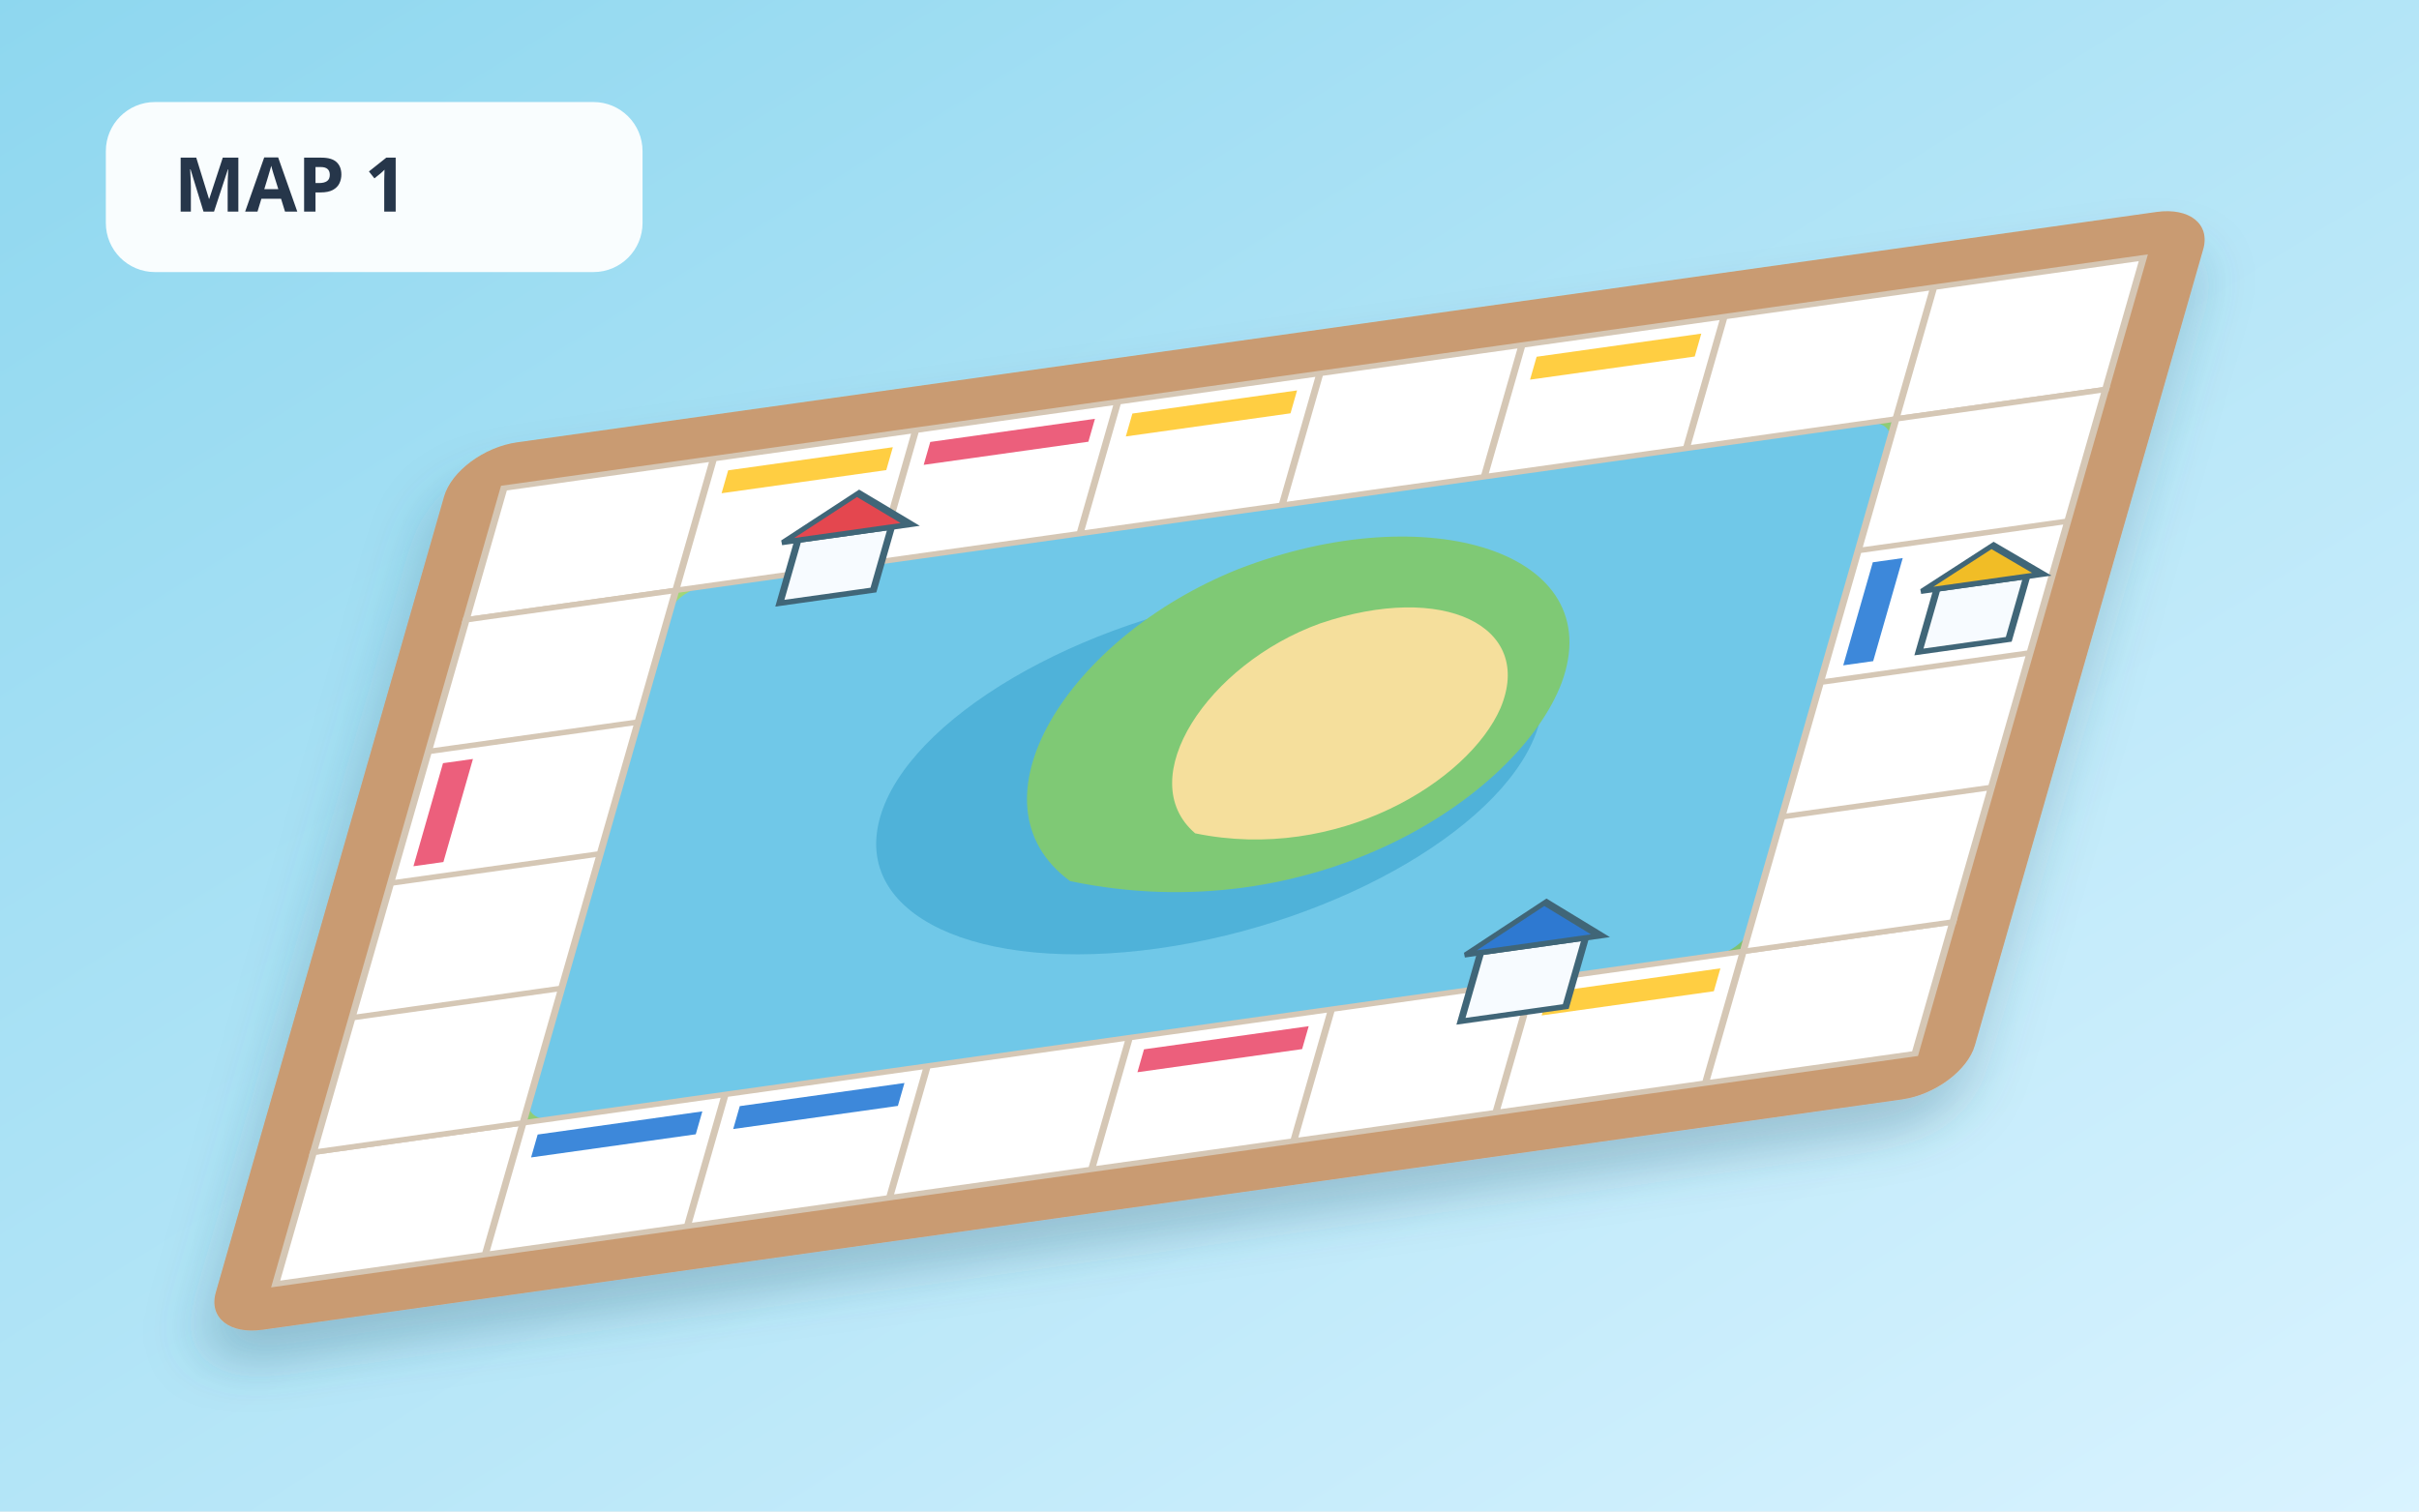
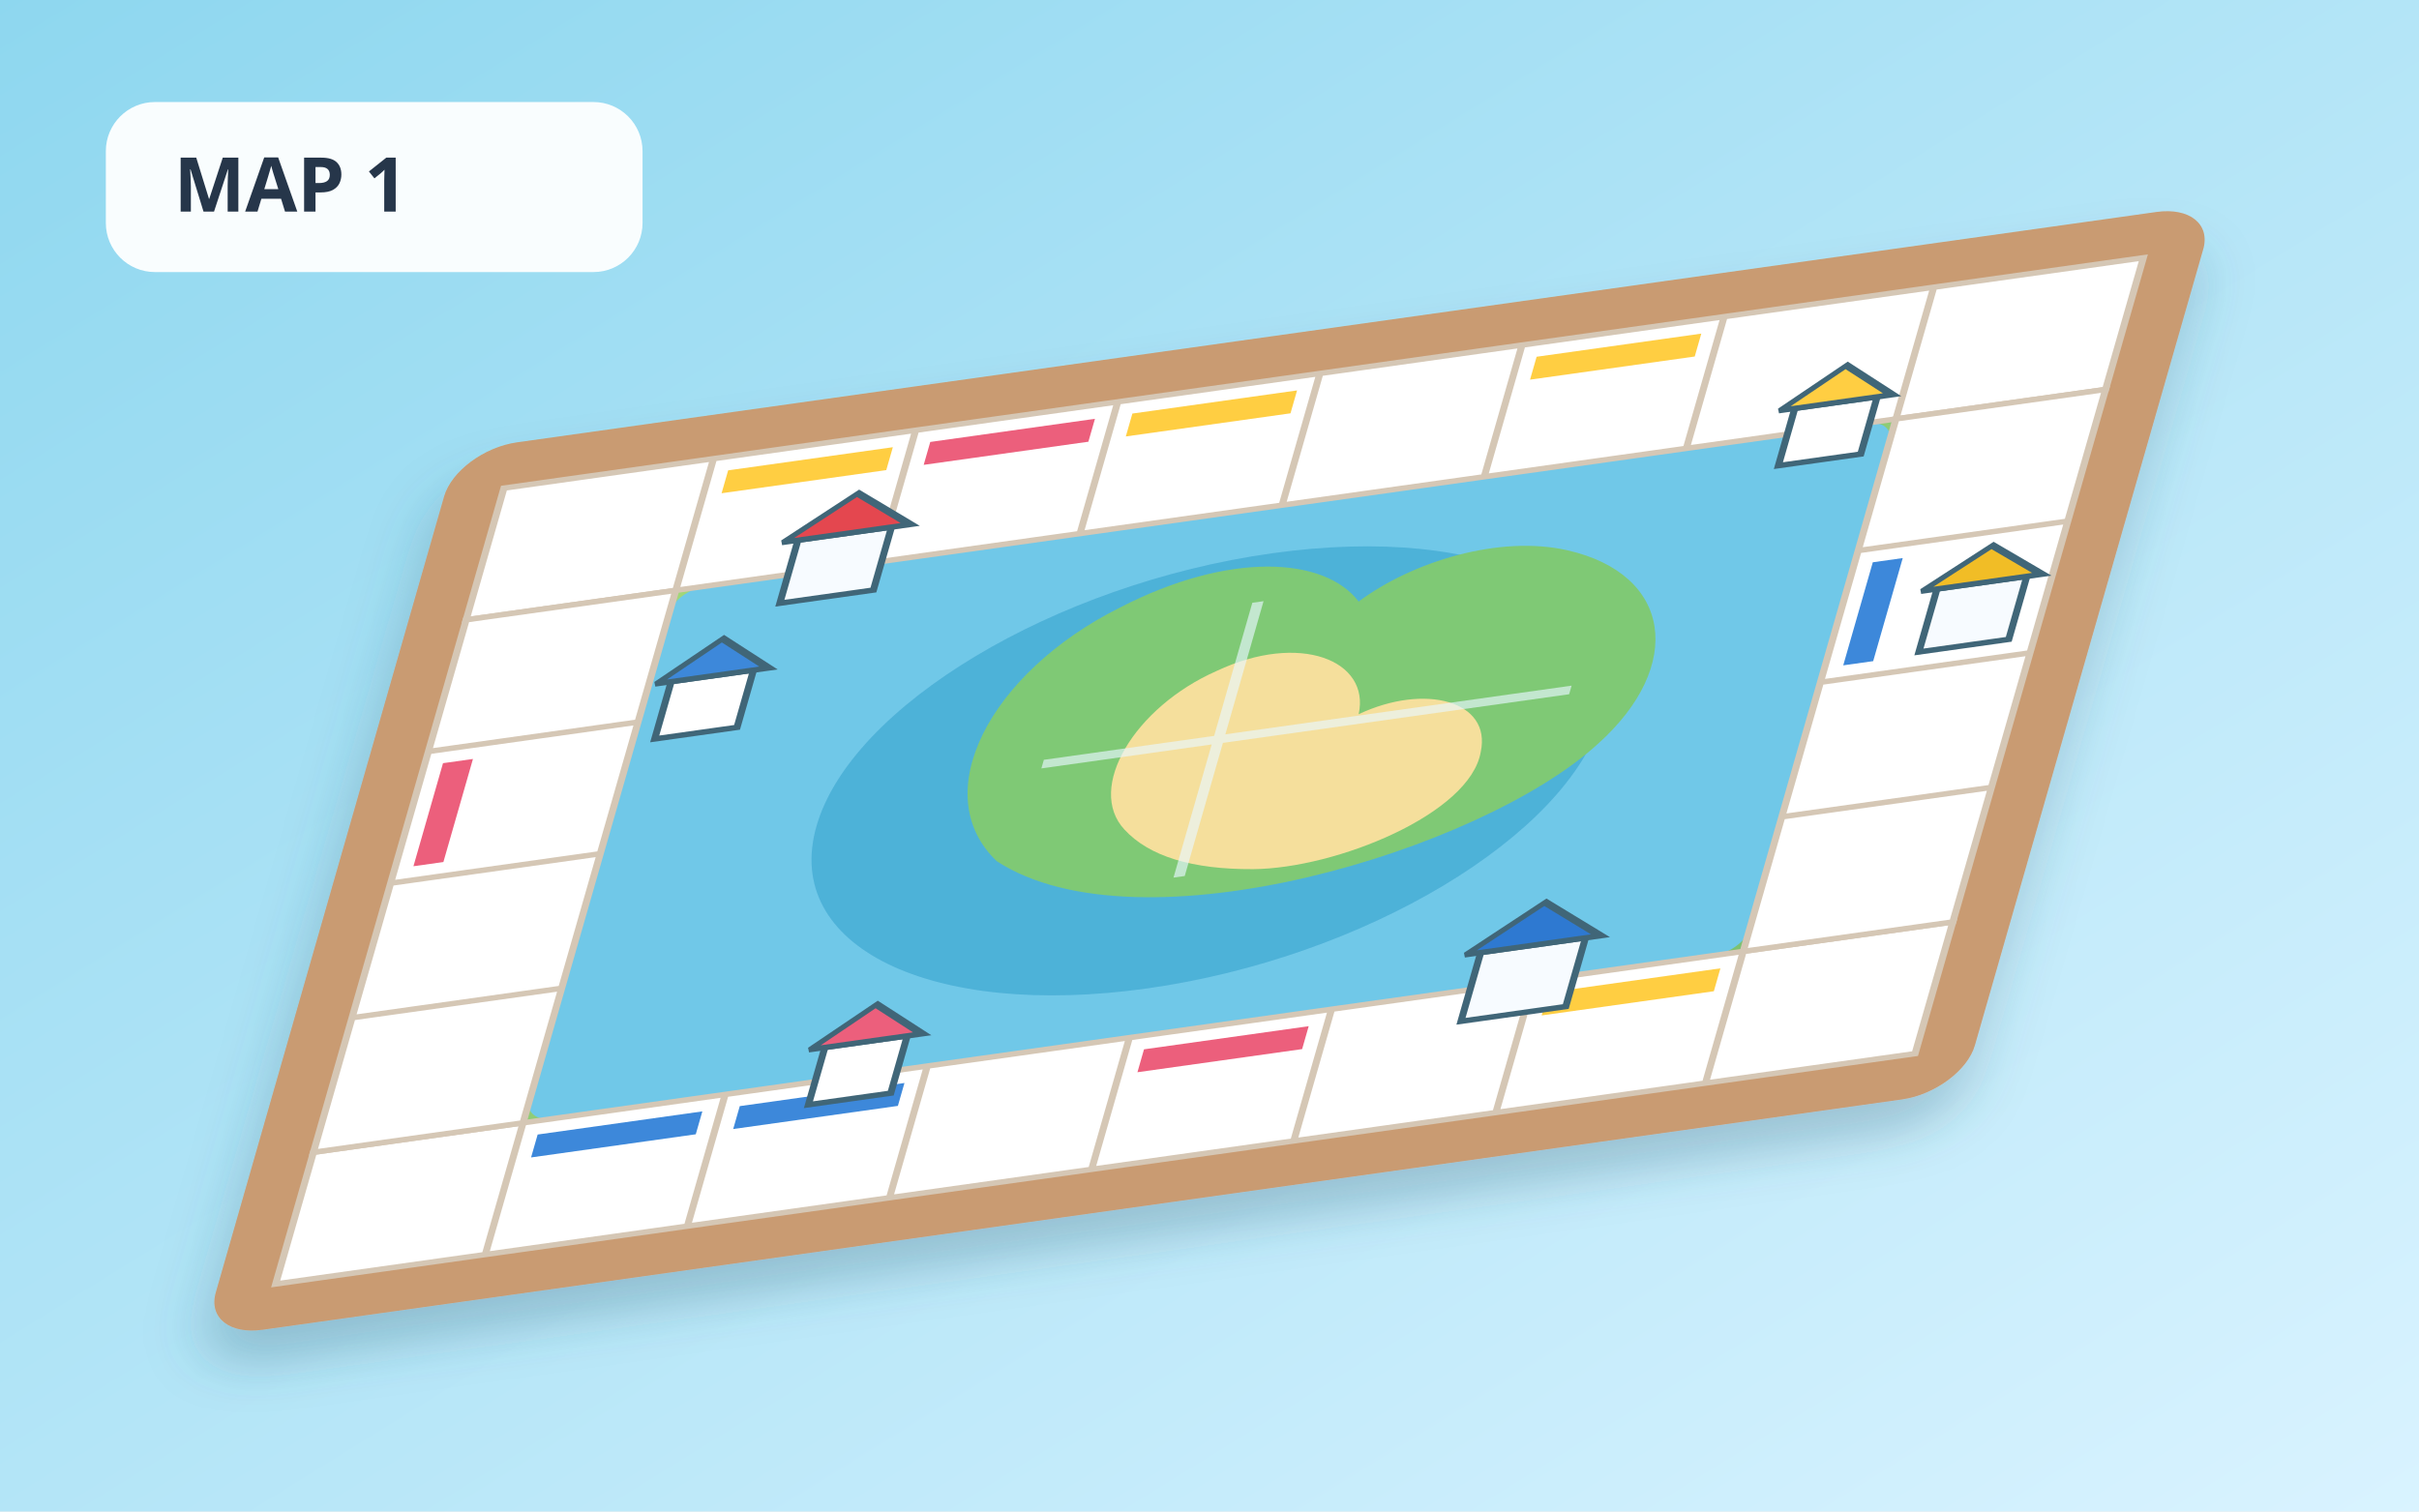
<svg xmlns="http://www.w3.org/2000/svg" viewBox="0 0 640 400" role="img" aria-labelledby="title desc">
  <defs>
    <linearGradient id="sky" x1="0" y1="0" x2="1" y2="1">
      <stop stop-color="#8ed7ef" />
      <stop offset="1" stop-color="#d9f3ff" />
    </linearGradient>
    <linearGradient id="grass" x1="0" y1="0" x2="1" y2="1">
      <stop stop-color="#a9da79" />
      <stop offset="1" stop-color="#75bd70" />
    </linearGradient>
    <filter id="shadow" x="-30%" y="-30%" width="160%" height="180%">
      <feDropShadow dx="0" dy="12" stdDeviation="10" flood-color="#315e75" flood-opacity=".28" />
    </filter>
  </defs>
  <rect width="640" height="400" fill="url(#sky)" />
  <g filter="url(#shadow)" transform="translate(320 204) rotate(-8) skewX(-24) scale(1 .72) translate(-235 -155)">
    <rect x="0" y="0" width="470" height="310" rx="16" fill="#c99b72" />
    <rect x="16" y="16" width="438" height="278" rx="12" fill="url(#grass)" />
    <rect x="72" y="62" width="326" height="186" rx="8" fill="#70c8e8" />
-     <ellipse cx="235" cy="155" rx="88" ry="62" fill="#4aaed6" opacity=".85" />
-     <path d="M205 188c-36-34-20-89 22-105 47-17 102 13 99 58-3 39-49 78-121 47Z" fill="#7fc975" />
-     <path d="M236 177c-22-23-10-61 18-70 31-9 60 12 57 40-3 25-33 48-75 30Z" fill="#f5df9c" />
+     <ellipse cx="235" cy="155" rx="105" ry="76" fill="#4aaed6" opacity=".88" />
+     <path d="M183 177c-25-28-17-69 14-86 26-15 53-8 66 10 12-12 34-17 54-8 31 14 42 48 24 72-24 33-111 53-158 12Z" fill="#7fc975" />
+     <path d="M216 172c-14-17-7-44 13-53 20-10 42 4 43 23 16-8 36 2 37 20 2 22-31 35-54 31-17-3-30-10-39-21Z" fill="#f5df9c" />
+     <path d="M235 96v96M188 144h141" fill="none" stroke="#e8f7ff" stroke-width="3" opacity=".65" />
    <g fill="#fff" stroke="#d5c7b5" stroke-width="2">
      <path d="M16 16h56v46H16zM72 16h54v46H72zM126 16h54v46h-54zM180 16h54v46h-54zM234 16h54v46h-54zM288 16h54v46h-54zM342 16h56v46h-56zM398 16h56v46h-56z" />
      <path d="M16 248h56v46H16zM72 248h54v46H72zM126 248h54v46h-54zM180 248h54v46h-54zM234 248h54v46h-54zM288 248h54v46h-54zM342 248h56v46h-56zM398 248h56v46h-56z" />
      <path d="M16 62h56v46H16zM16 108h56v46H16zM16 154h56v47H16zM16 201h56v47H16zM398 62h56v46h-56zM398 108h56v46h-56zM398 154h56v47h-56zM398 201h56v47h-56z" />
    </g>
    <g fill="#ffce43">
      <rect x="77" y="21" width="44" height="8" />
      <rect x="185" y="21" width="44" height="8" />
      <rect x="293" y="21" width="44" height="8" />
      <rect x="347" y="253" width="46" height="8" />
    </g>
    <g fill="#ec5e7c">
      <rect x="131" y="21" width="44" height="8" />
      <rect x="239" y="253" width="44" height="8" />
      <rect x="21" y="113" width="8" height="36" />
    </g>
    <g fill="#3c88da">
      <rect x="77" y="253" width="44" height="8" />
      <rect x="131" y="253" width="44" height="8" />
      <rect x="403" y="113" width="8" height="36" />
    </g>
    <g fill="#f7fbff" stroke="#416678" stroke-width="2">
      <path d="M102 50h25v22h-25z" />
      <path d="M98 50l17-14 17 14Z" fill="#e4474f" />
      <path d="M325 235h28v24h-28z" />
      <path d="M321 235l18-15 18 15Z" fill="#2e79d1" />
      <path d="M423 126h24v22h-24z" />
      <path d="M419 126l16-13 16 13Z" fill="#f1bd28" />
    </g>
+     <g stroke="#416678" stroke-width="2">
+       <path d="M150 236h22v20h-22z" fill="#fff" />
+       <path d="m146 236 15-13 15 13Z" fill="#ec5e7c" />
+       <path d="M78 95h22v20H78z" fill="#fff" />
+       <path d="m74 95 15-13 15 13Z" fill="#3c88da" />
+       <path d="M369 53h22v20h-22z" fill="#fff" />
+       <path d="m365 53 15-13 15 13Z" fill="#ffce43" />
+     </g>
  </g>
  <g transform="translate(28 27)">
    <rect width="142" height="45" rx="13" fill="#fff" opacity=".94" />
    <text x="18" y="29" fill="#26364a" font-family="system-ui,sans-serif" font-size="20" font-weight="800">MAP 1</text>
  </g>
</svg>
